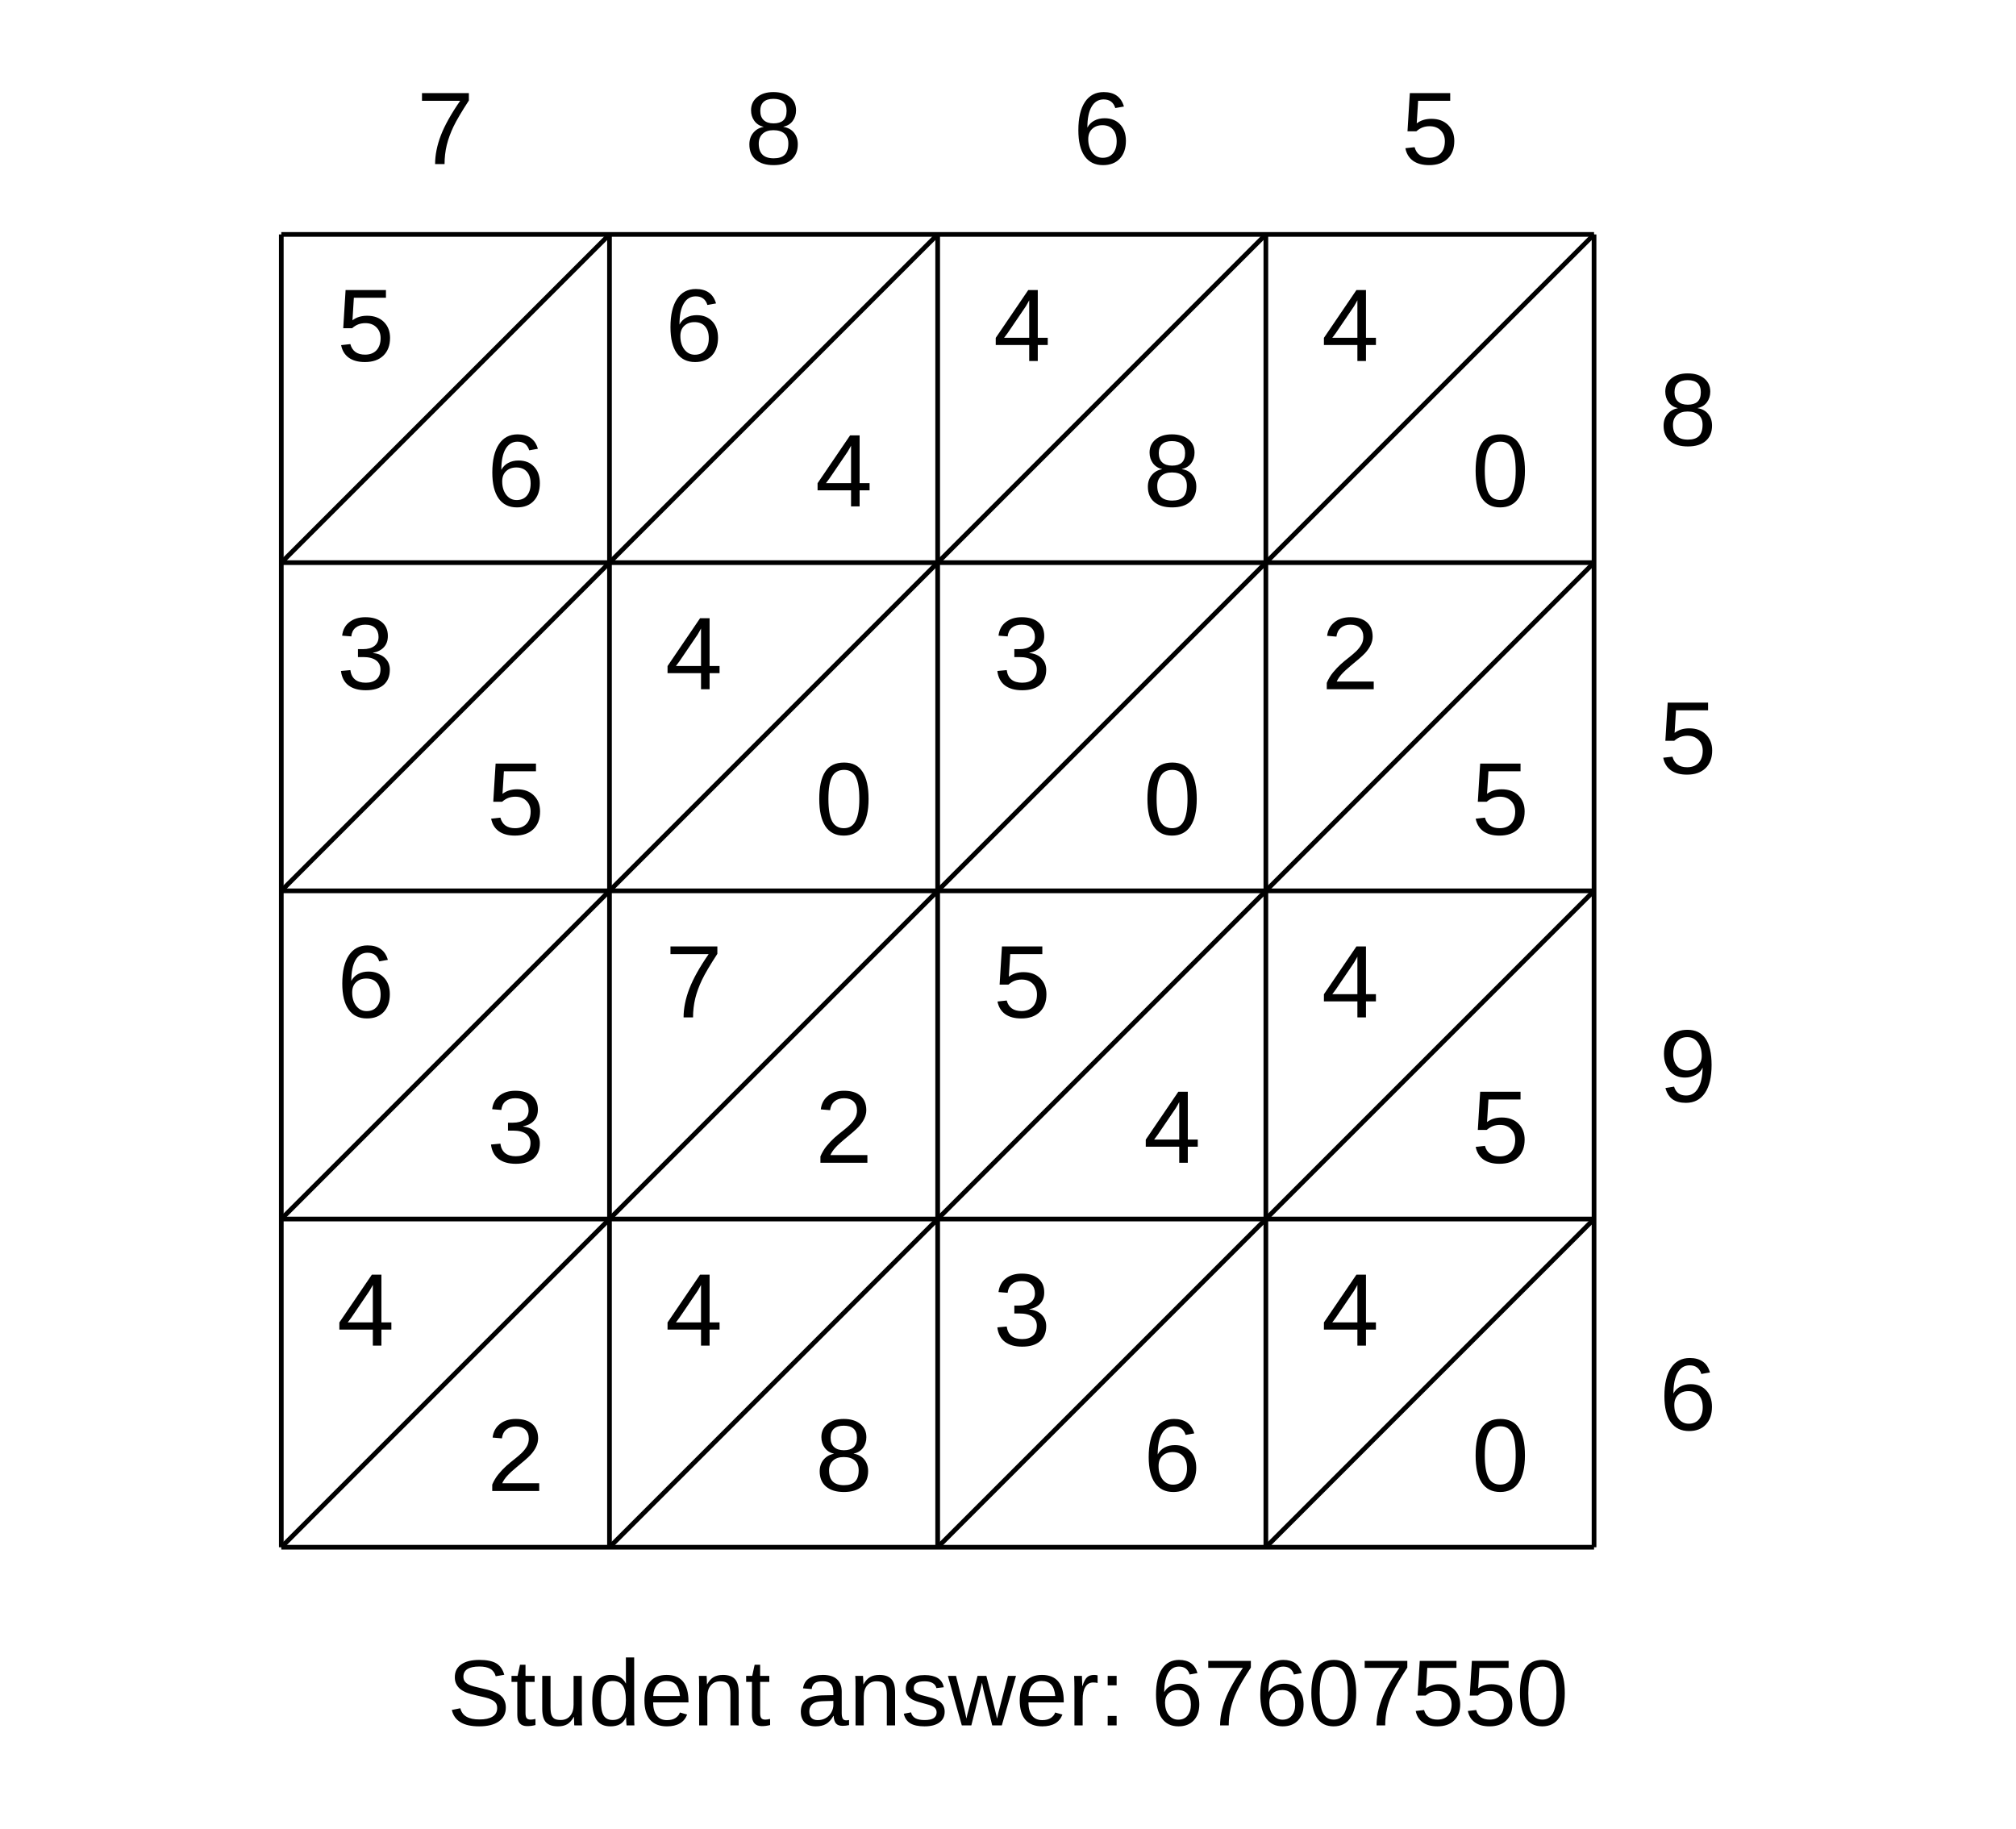
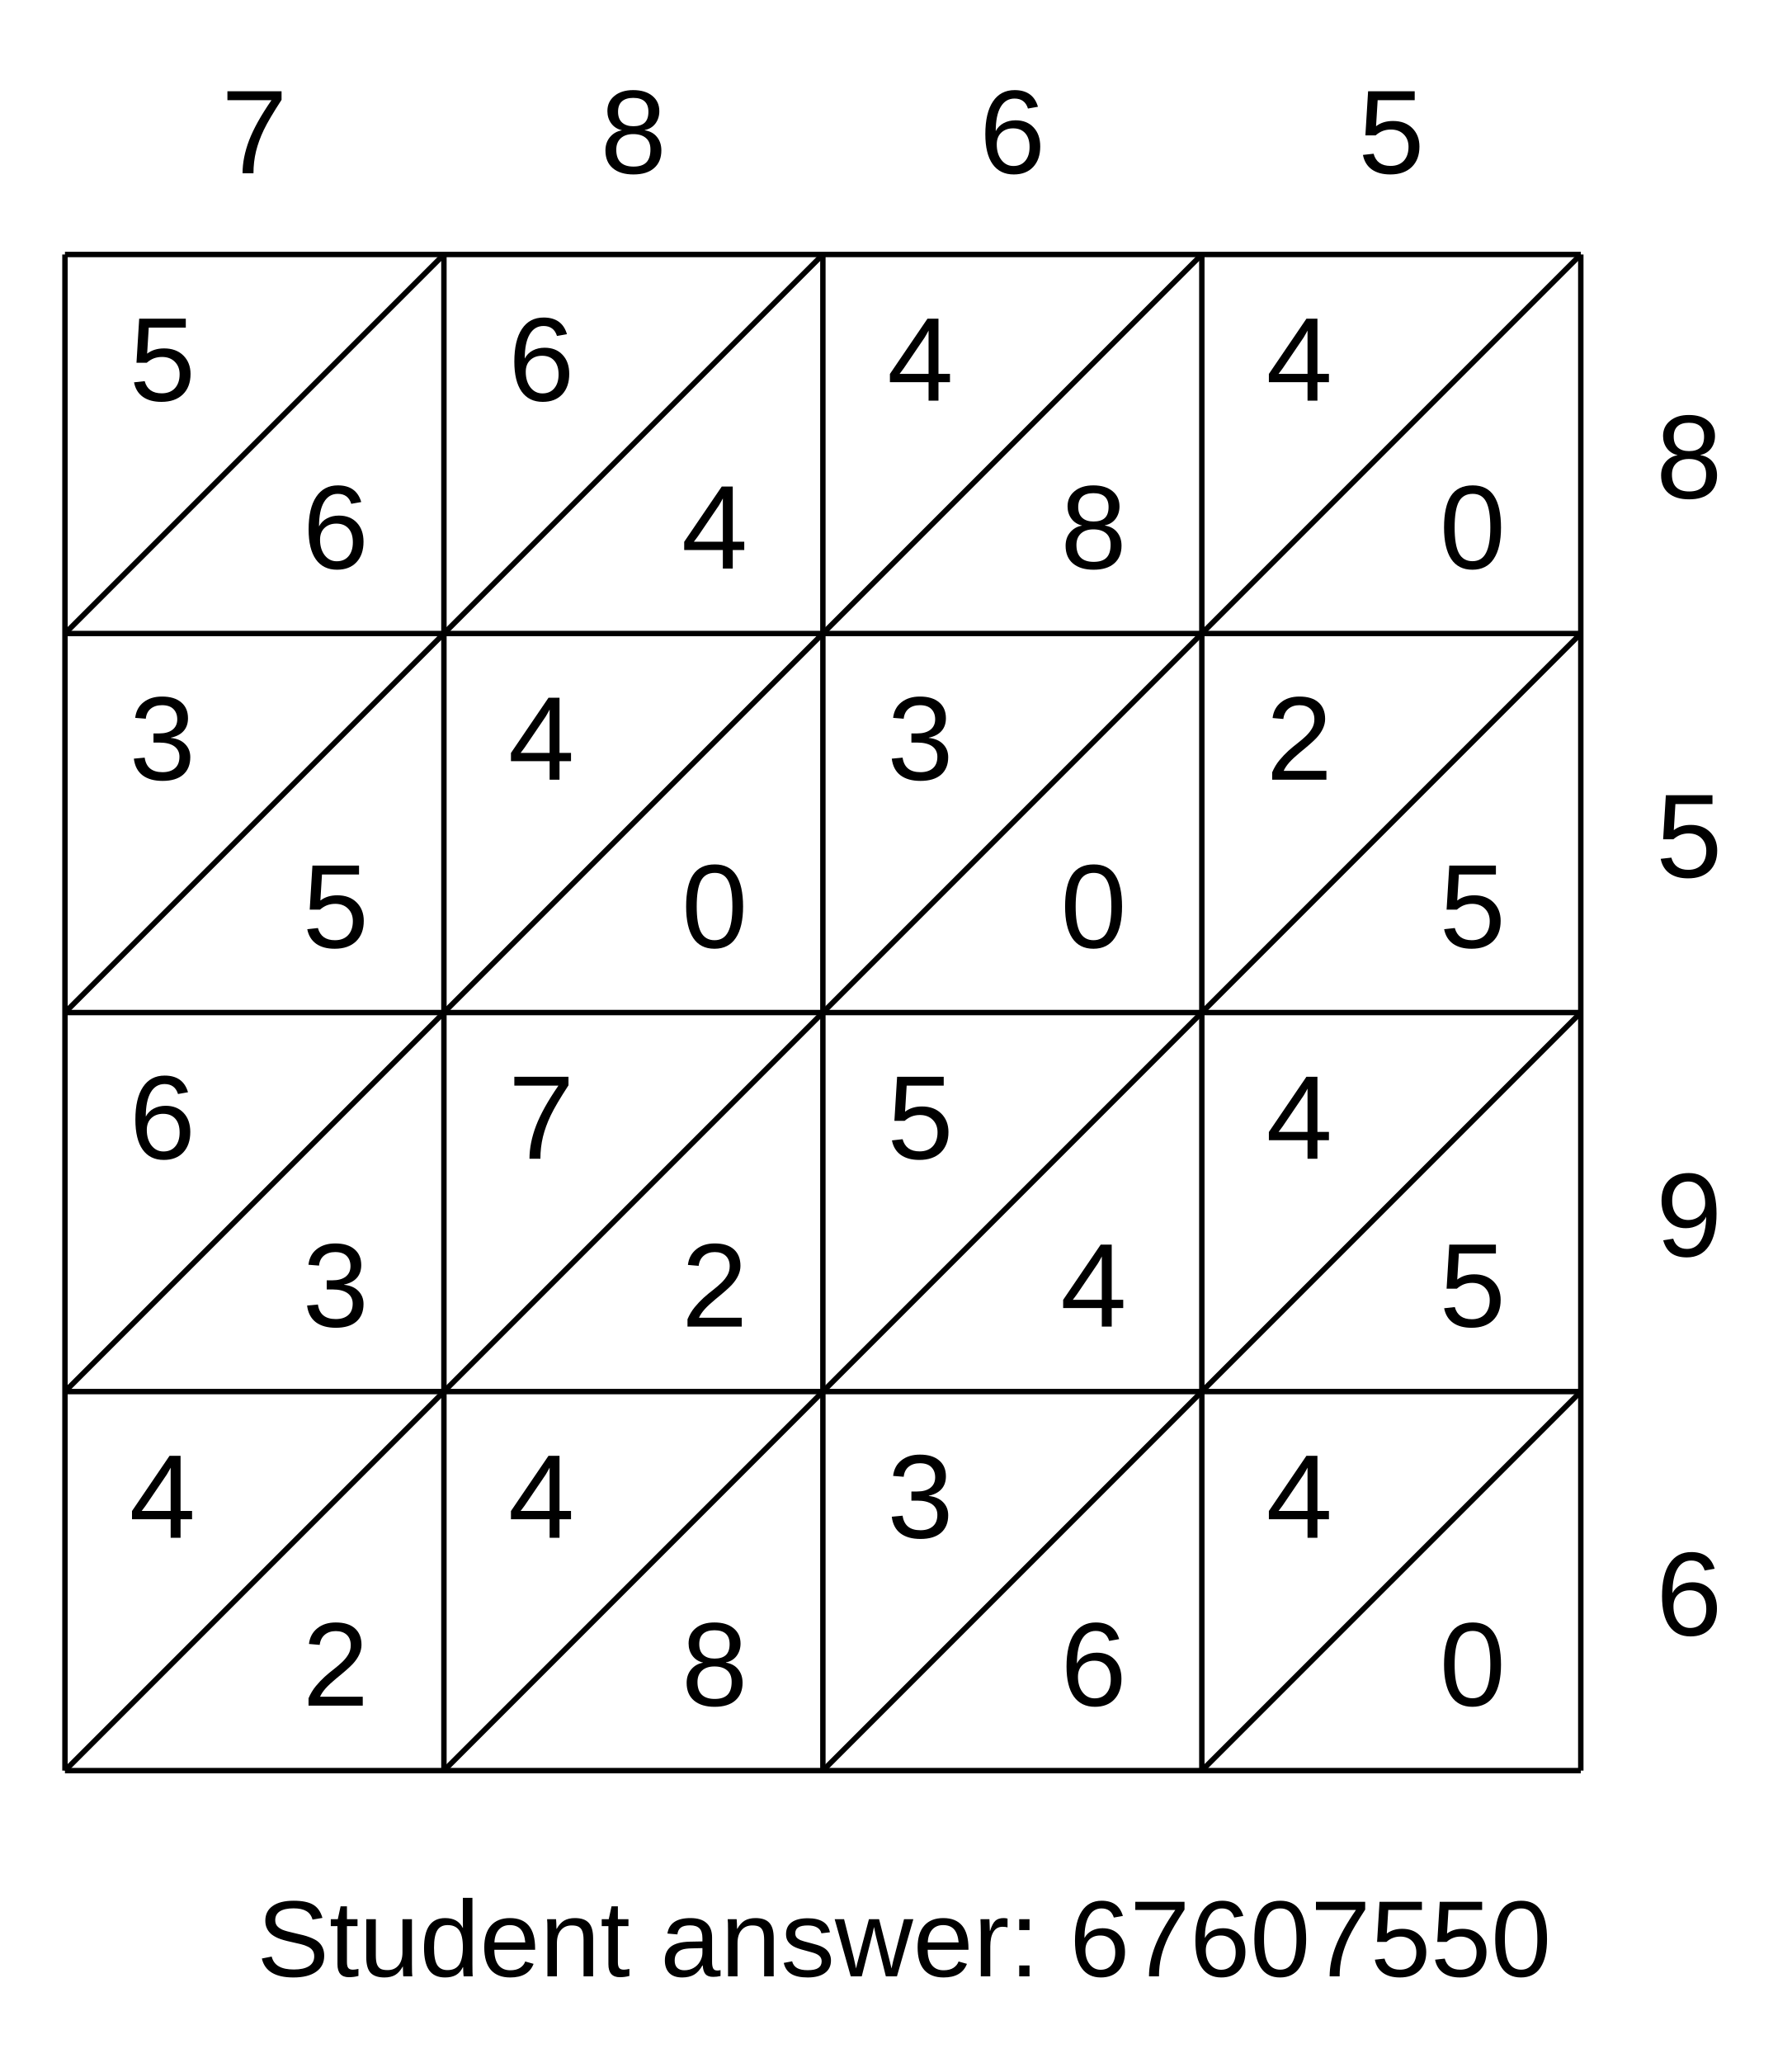
- <svg xmlns="http://www.w3.org/2000/svg" viewBox="0 0 430 390" role="img" aria-label="Student lattice working with one incorrect cell product" font-family="Arial,sans-serif">
+ <svg xmlns="http://www.w3.org/2000/svg" role="img" aria-label="Student lattice working with one incorrect cell product" font-family="Arial,sans-serif" viewBox="48 3 331 381" width="248.25" height="285.75">
  <text x="95" y="35" font-size="22" text-anchor="middle">7</text>
  <text x="165" y="35" font-size="22" text-anchor="middle">8</text>
  <text x="235" y="35" font-size="22" text-anchor="middle">6</text>
  <text x="305" y="35" font-size="22" text-anchor="middle">5</text>
  <text x="360" y="95" font-size="22" text-anchor="middle">8</text>
  <text x="360" y="165" font-size="22" text-anchor="middle">5</text>
  <text x="360" y="235" font-size="22" text-anchor="middle">9</text>
  <text x="360" y="305" font-size="22" text-anchor="middle">6</text>
  <path d="M60,50 h280" fill="none" stroke="currentColor" />
  <path d="M60,120 h280" fill="none" stroke="currentColor" />
  <path d="M60,190 h280" fill="none" stroke="currentColor" />
  <path d="M60,260 h280" fill="none" stroke="currentColor" />
  <path d="M60,330 h280" fill="none" stroke="currentColor" />
  <path d="M60,50 v280" fill="none" stroke="currentColor" />
  <path d="M130,50 v280" fill="none" stroke="currentColor" />
  <path d="M200,50 v280" fill="none" stroke="currentColor" />
  <path d="M270,50 v280" fill="none" stroke="currentColor" />
  <path d="M340,50 v280" fill="none" stroke="currentColor" />
  <path d="M60,120 l70,-70" fill="none" stroke="currentColor" />
  <path d="M130,120 l70,-70" fill="none" stroke="currentColor" />
  <path d="M200,120 l70,-70" fill="none" stroke="currentColor" />
  <path d="M270,120 l70,-70" fill="none" stroke="currentColor" />
  <path d="M60,190 l70,-70" fill="none" stroke="currentColor" />
  <path d="M130,190 l70,-70" fill="none" stroke="currentColor" />
  <path d="M200,190 l70,-70" fill="none" stroke="currentColor" />
  <path d="M270,190 l70,-70" fill="none" stroke="currentColor" />
  <path d="M60,260 l70,-70" fill="none" stroke="currentColor" />
  <path d="M130,260 l70,-70" fill="none" stroke="currentColor" />
  <path d="M200,260 l70,-70" fill="none" stroke="currentColor" />
  <path d="M270,260 l70,-70" fill="none" stroke="currentColor" />
  <path d="M60,330 l70,-70" fill="none" stroke="currentColor" />
  <path d="M130,330 l70,-70" fill="none" stroke="currentColor" />
  <path d="M200,330 l70,-70" fill="none" stroke="currentColor" />
  <path d="M270,330 l70,-70" fill="none" stroke="currentColor" />
  <text x="78" y="77" font-size="22" text-anchor="middle">5</text>
  <text x="110" y="108" font-size="22" text-anchor="middle">6</text>
  <text x="148" y="77" font-size="22" text-anchor="middle">6</text>
  <text x="180" y="108" font-size="22" text-anchor="middle">4</text>
  <text x="218" y="77" font-size="22" text-anchor="middle">4</text>
  <text x="250" y="108" font-size="22" text-anchor="middle">8</text>
  <text x="288" y="77" font-size="22" text-anchor="middle">4</text>
  <text x="320" y="108" font-size="22" text-anchor="middle">0</text>
  <text x="78" y="147" font-size="22" text-anchor="middle">3</text>
  <text x="110" y="178" font-size="22" text-anchor="middle">5</text>
  <text x="148" y="147" font-size="22" text-anchor="middle">4</text>
  <text x="180" y="178" font-size="22" text-anchor="middle">0</text>
  <text x="218" y="147" font-size="22" text-anchor="middle">3</text>
  <text x="250" y="178" font-size="22" text-anchor="middle">0</text>
  <text x="288" y="147" font-size="22" text-anchor="middle">2</text>
  <text x="320" y="178" font-size="22" text-anchor="middle">5</text>
  <text x="78" y="217" font-size="22" text-anchor="middle">6</text>
  <text x="110" y="248" font-size="22" text-anchor="middle">3</text>
  <text x="148" y="217" font-size="22" text-anchor="middle">7</text>
  <text x="180" y="248" font-size="22" text-anchor="middle">2</text>
  <text x="218" y="217" font-size="22" text-anchor="middle">5</text>
  <text x="250" y="248" font-size="22" text-anchor="middle">4</text>
  <text x="288" y="217" font-size="22" text-anchor="middle">4</text>
  <text x="320" y="248" font-size="22" text-anchor="middle">5</text>
  <text x="78" y="287" font-size="22" text-anchor="middle">4</text>
  <text x="110" y="318" font-size="22" text-anchor="middle">2</text>
  <text x="148" y="287" font-size="22" text-anchor="middle">4</text>
  <text x="180" y="318" font-size="22" text-anchor="middle">8</text>
  <text x="218" y="287" font-size="22" text-anchor="middle">3</text>
  <text x="250" y="318" font-size="22" text-anchor="middle">6</text>
  <text x="288" y="287" font-size="22" text-anchor="middle">4</text>
  <text x="320" y="318" font-size="22" text-anchor="middle">0</text>
  <text x="215" y="368" font-size="20" text-anchor="middle">Student answer: 67607550</text>
</svg>
